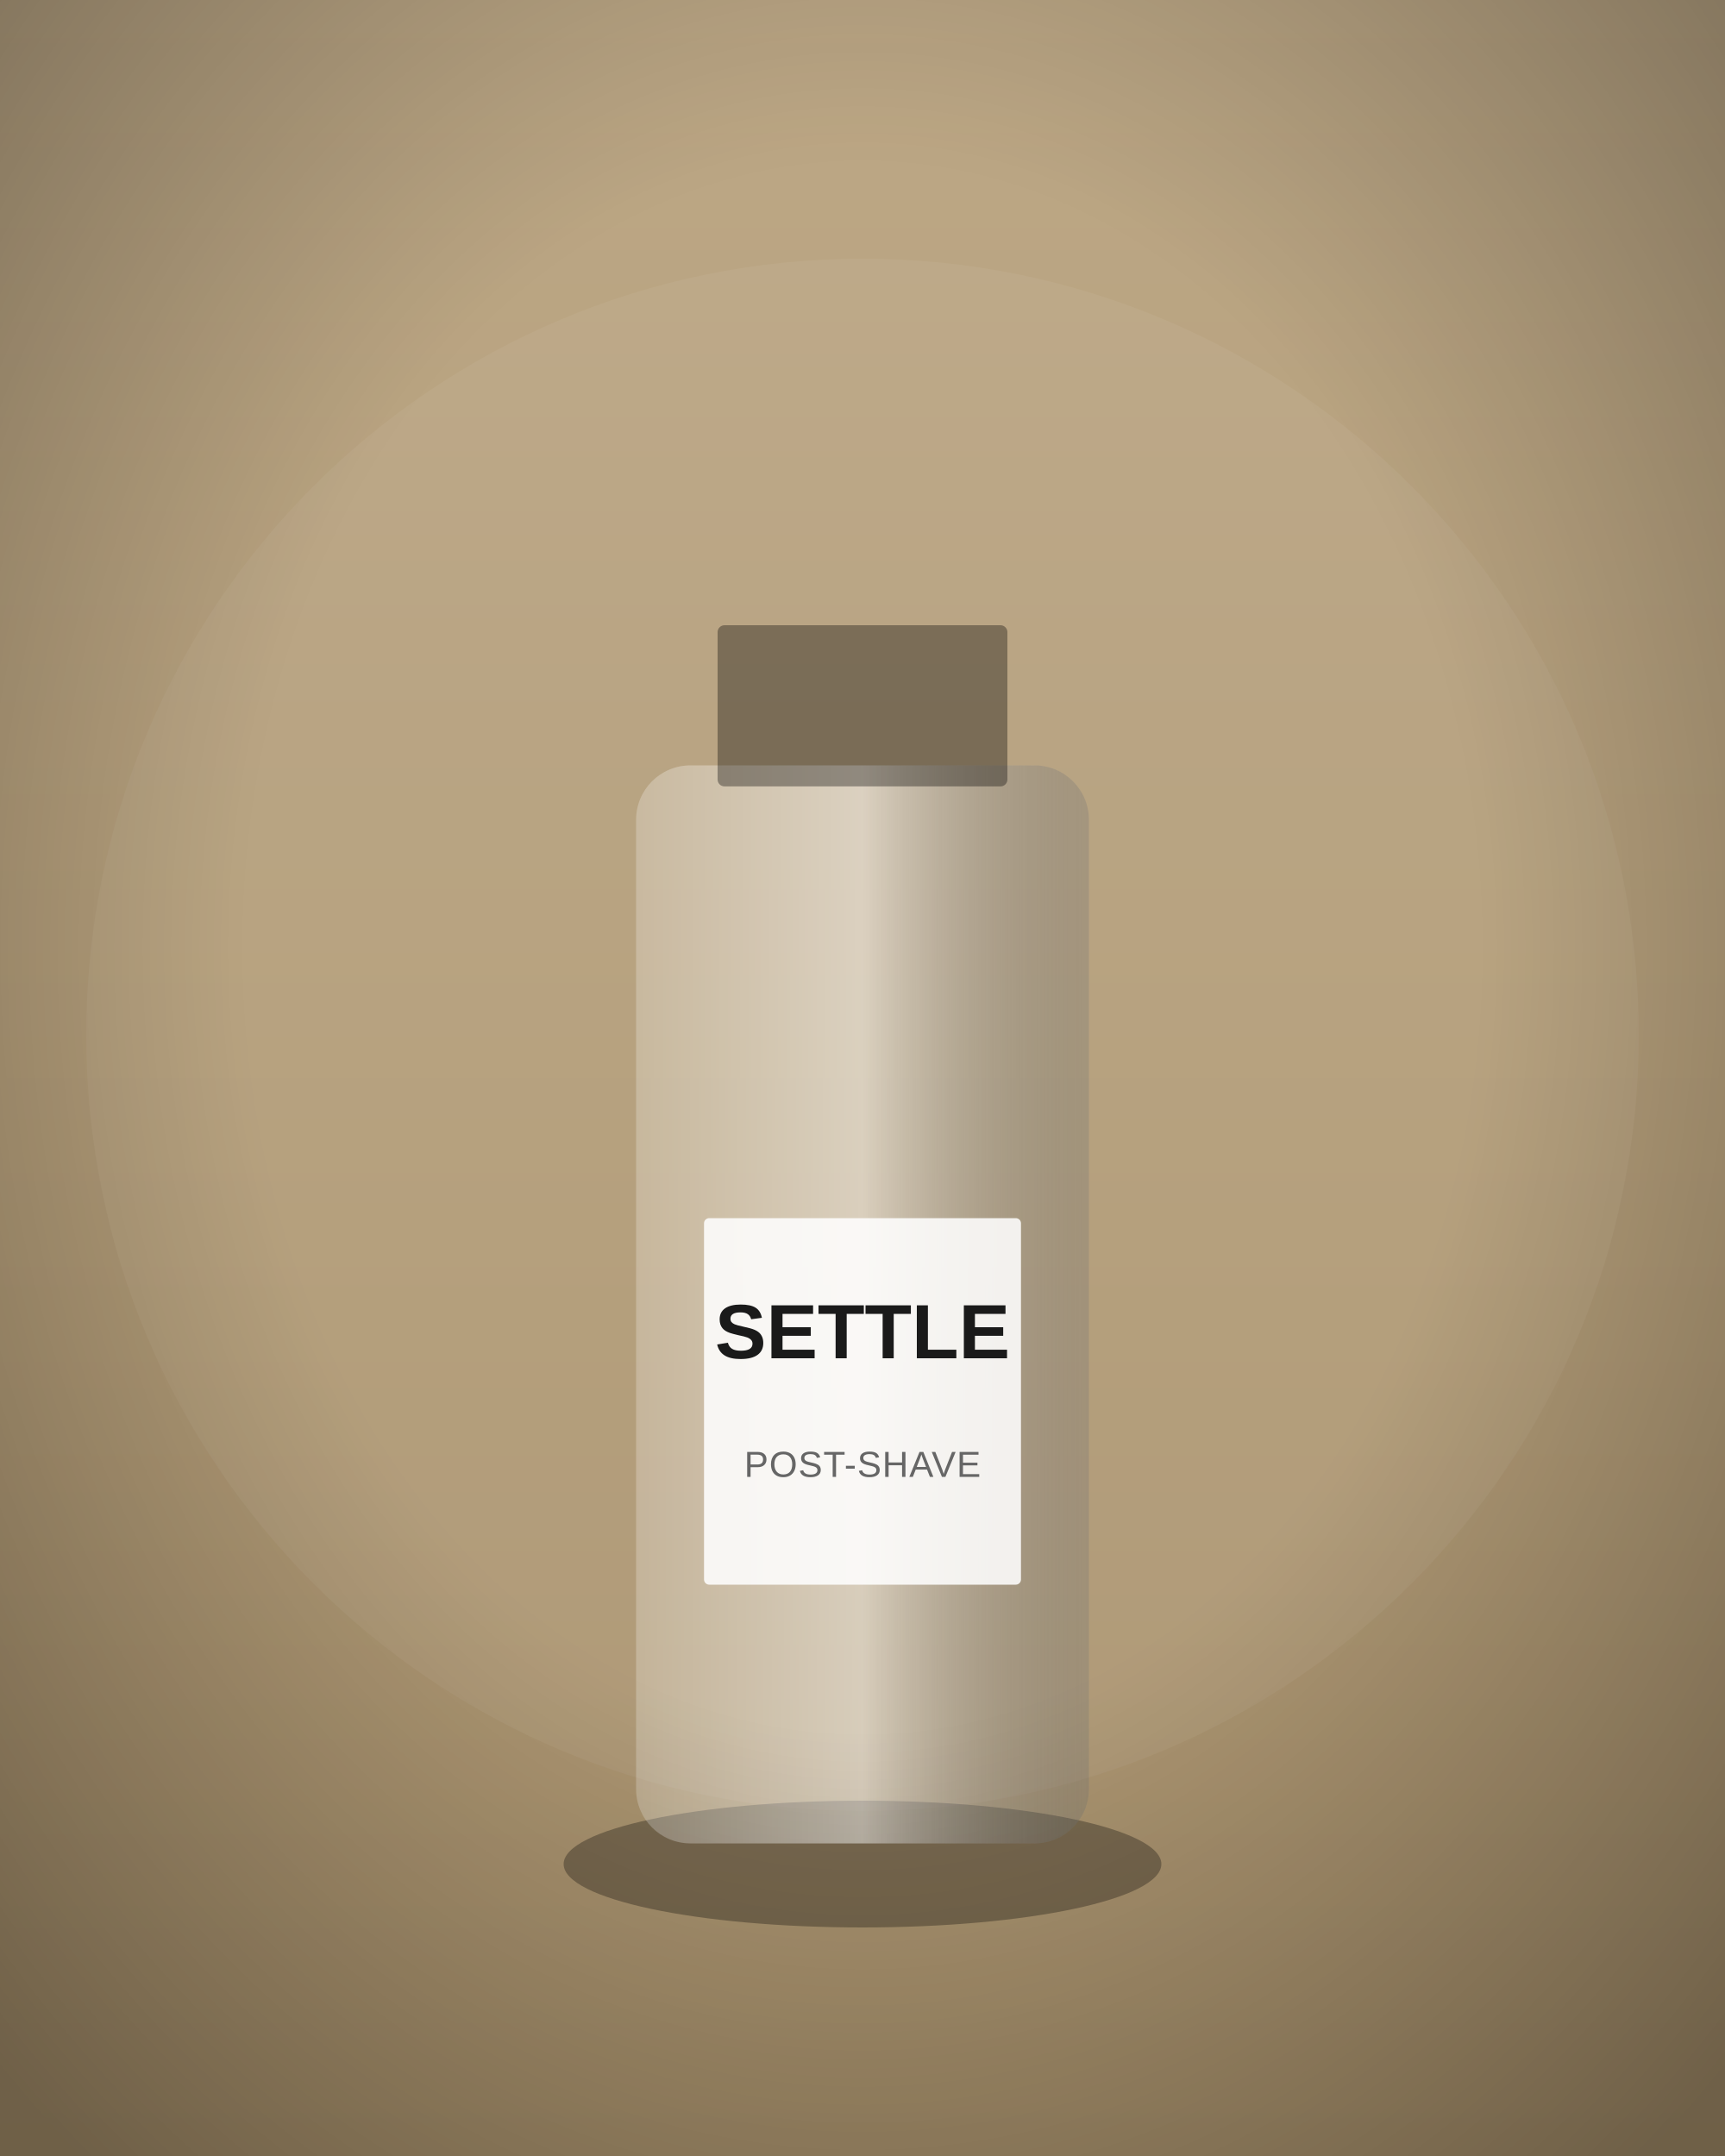
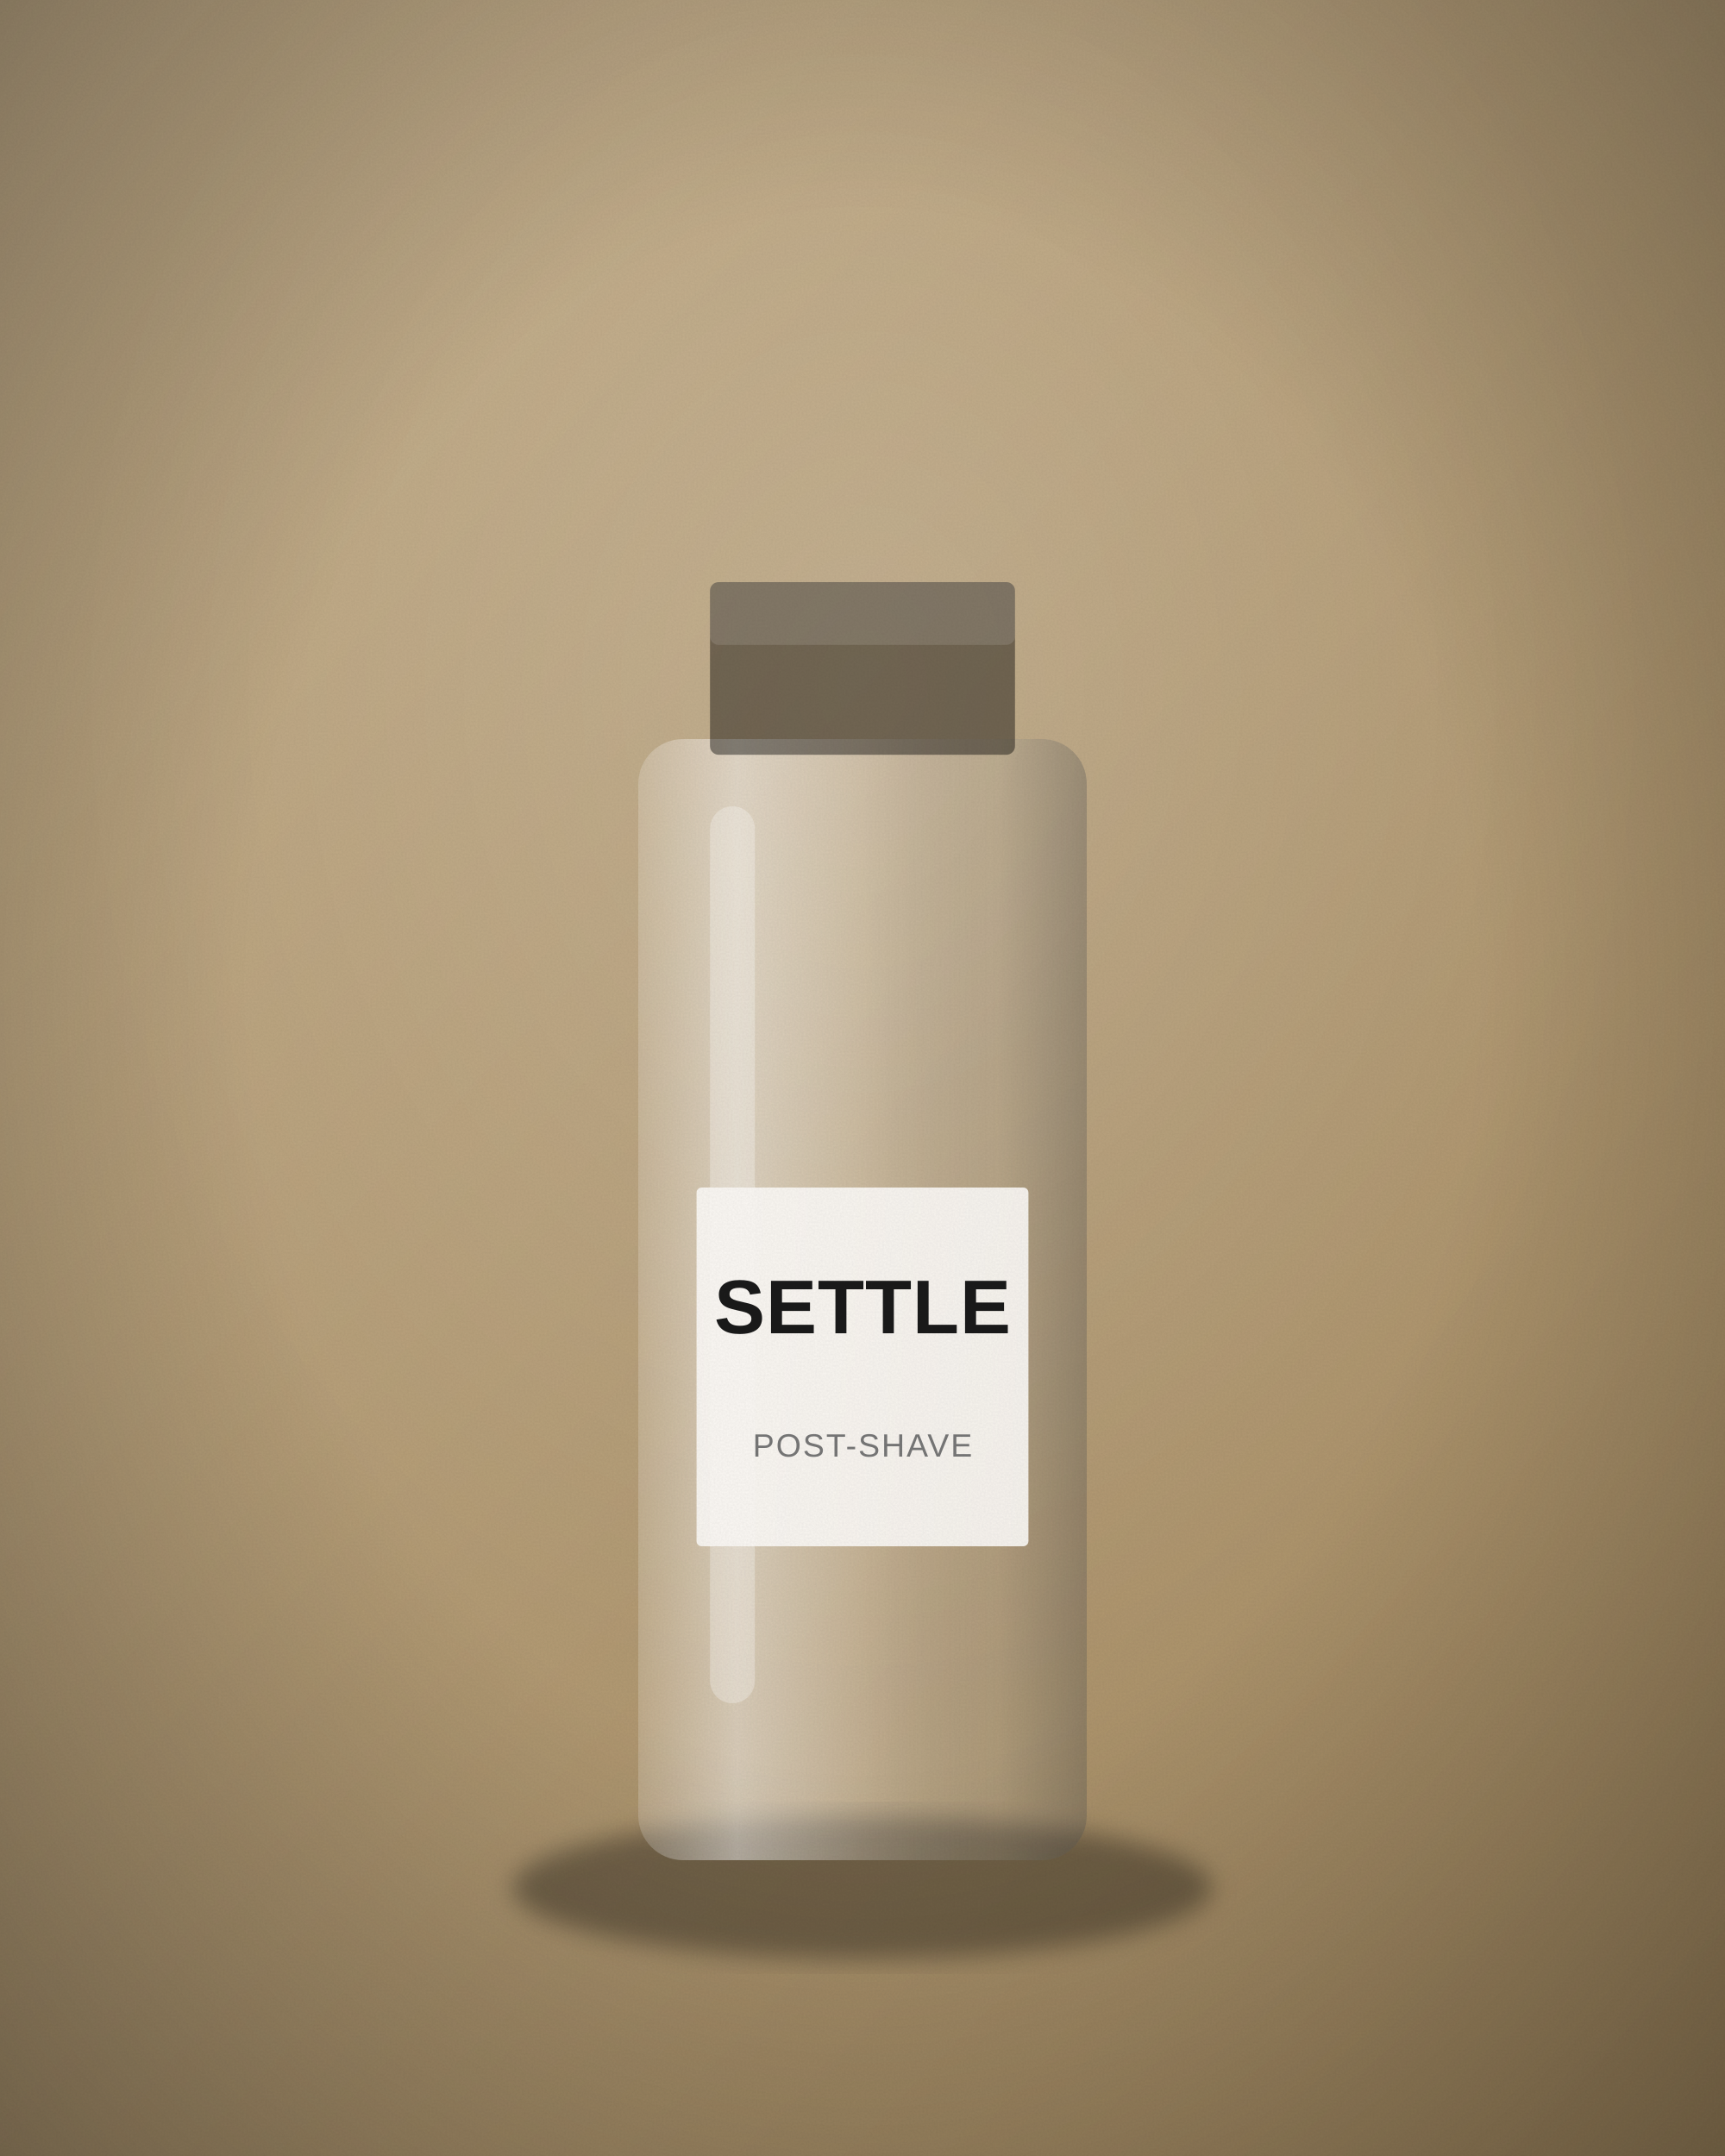
<svg xmlns="http://www.w3.org/2000/svg" viewBox="0 0 1000 1250" width="1000" height="1250">
  <defs>
-     <linearGradient id="bg" x1="0" y1="0" x2="0" y2="1">
-       <stop offset="0" stop-color="#bda886" />
-       <stop offset="1" stop-color="#a8916c" />
+     <linearGradient id="bg" x1="0.1" y1="0" x2="0.9" y2="1">
+       <stop offset="0" stop-color="#c2ac88" />
+       <stop offset="1" stop-color="#a68c63" />
    </linearGradient>
-     <radialGradient id="vig" cx="0.5" cy="0.44" r="0.72">
-       <stop offset="0.5" stop-color="rgba(0,0,0,0)" />
-       <stop offset="1" stop-color="rgba(0,0,0,0.34)" />
+     <radialGradient id="light" cx="0.5" cy="0.32" r="0.85">
+       <stop offset="0" stop-color="rgba(255,255,255,0.16)" />
+       <stop offset="0.55" stop-color="rgba(255,255,255,0)" />
+     </radialGradient>
+     <radialGradient id="vig" cx="0.5" cy="0.46" r="0.78">
+       <stop offset="0.46" stop-color="rgba(0,0,0,0)" />
+       <stop offset="1" stop-color="rgba(0,0,0,0.4)" />
    </radialGradient>
    <linearGradient id="glass" x1="0" y1="0" x2="1" y2="0">
-       <stop offset="0" stop-color="rgba(255,255,255,0.10)" />
-       <stop offset="0.5" stop-color="rgba(255,255,255,0.40)" />
-       <stop offset="1" stop-color="rgba(0,0,0,0.16)" />
+       <stop offset="0" stop-color="rgba(255,255,255,0.06)" />
+       <stop offset="0.22" stop-color="rgba(255,255,255,0.42)" />
+       <stop offset="0.5" stop-color="rgba(255,255,255,0.12)" />
+       <stop offset="0.8" stop-color="rgba(0,0,0,0.06)" />
+       <stop offset="1" stop-color="rgba(0,0,0,0.22)" />
    </linearGradient>
+     <linearGradient id="metal" x1="0" y1="0" x2="1" y2="0">
+       <stop offset="0" stop-color="rgba(255,255,255,0.04)" />
+       <stop offset="0.42" stop-color="rgba(255,255,255,0.62)" />
+       <stop offset="0.62" stop-color="rgba(255,255,255,0.2)" />
+       <stop offset="1" stop-color="rgba(0,0,0,0.34)" />
+     </linearGradient>
+     <filter id="grain">
+       <feTurbulence type="fractalNoise" baseFrequency="0.9" numOctaves="2" stitchTiles="stitch" seed="20" />
+       <feColorMatrix type="matrix" values="0 0 0 0 0  0 0 0 0 0  0 0 0 0 0  0 0 0 0.05 0" />
+     </filter>
+     <filter id="soft">
+       <feGaussianBlur stdDeviation="7" />
+     </filter>
  </defs>
  <rect width="1000" height="1250" fill="url(#bg)" />
-   <circle cx="500" cy="600" r="450" fill="rgba(255,255,255,0.05)" />
-   <ellipse cx="500" cy="1080.75" rx="173.25" ry="36.75" fill="rgba(0,0,0,0.3)" />
-   <rect x="368.75" y="443.75" width="262.5" height="625" rx="31.5" fill="rgba(255,255,255,0.16)" />
-   <rect x="368.75" y="443.75" width="262.5" height="625" rx="31.5" fill="url(#glass)" />
-   <rect x="416" y="362.5" width="168" height="93.437" rx="4" fill="rgba(0,0,0,0.34)" />
-   <rect x="408.125" y="706.25" width="183.75" height="212.5" rx="3" fill="rgba(255,255,255,0.86)" />
-   <text x="500" y="787.5" font-family="Archivo, Arial, sans-serif" font-size="44.625" font-weight="700" fill="#1a1a1a" text-anchor="middle">SETTLE</text>
-   <text x="500" y="856.25" font-family="Archivo, Arial, sans-serif" font-size="21" fill="#666" text-anchor="middle" letter-spacing="0.5">POST-SHAVE</text>
+   <rect width="1000" height="1250" fill="url(#light)" />
+   <ellipse cx="500" cy="1094.5" rx="202.8" ry="41.6" fill="rgba(0,0,0,0.34)" filter="url(#soft)" />
+   <rect x="370" y="428.5" width="260" height="650" rx="26" fill="rgba(255,255,255,0.14)" />
+   <rect x="370" y="428.5" width="260" height="650" rx="26" fill="url(#glass)" />
+   <rect x="411.6" y="467.5" width="26" height="520" rx="13" fill="rgba(255,255,255,0.3)" />
+   <rect x="411.6" y="337.5" width="176.8" height="100.1" rx="5" fill="rgba(0,0,0,0.42)" />
+   <rect x="411.6" y="337.5" width="176.8" height="36.4" rx="5" fill="rgba(255,255,255,0.12)" />
+   <rect x="403.8" y="688.5" width="192.4" height="208" rx="3" fill="rgba(252,250,246,0.92)" />
+   <text x="500" y="773" font-family="Archivo, Arial, sans-serif" font-size="44.2" font-weight="700" letter-spacing="0.5" fill="#1a1a1a" text-anchor="middle">SETTLE</text>
+   <text x="500" y="844.5" font-family="Archivo, Arial, sans-serif" font-size="18.72" fill="#777" text-anchor="middle" letter-spacing="1">POST-SHAVE</text>
  <rect width="1000" height="1250" fill="url(#vig)" />
+   <rect width="1000" height="1250" filter="url(#grain)" />
</svg>
